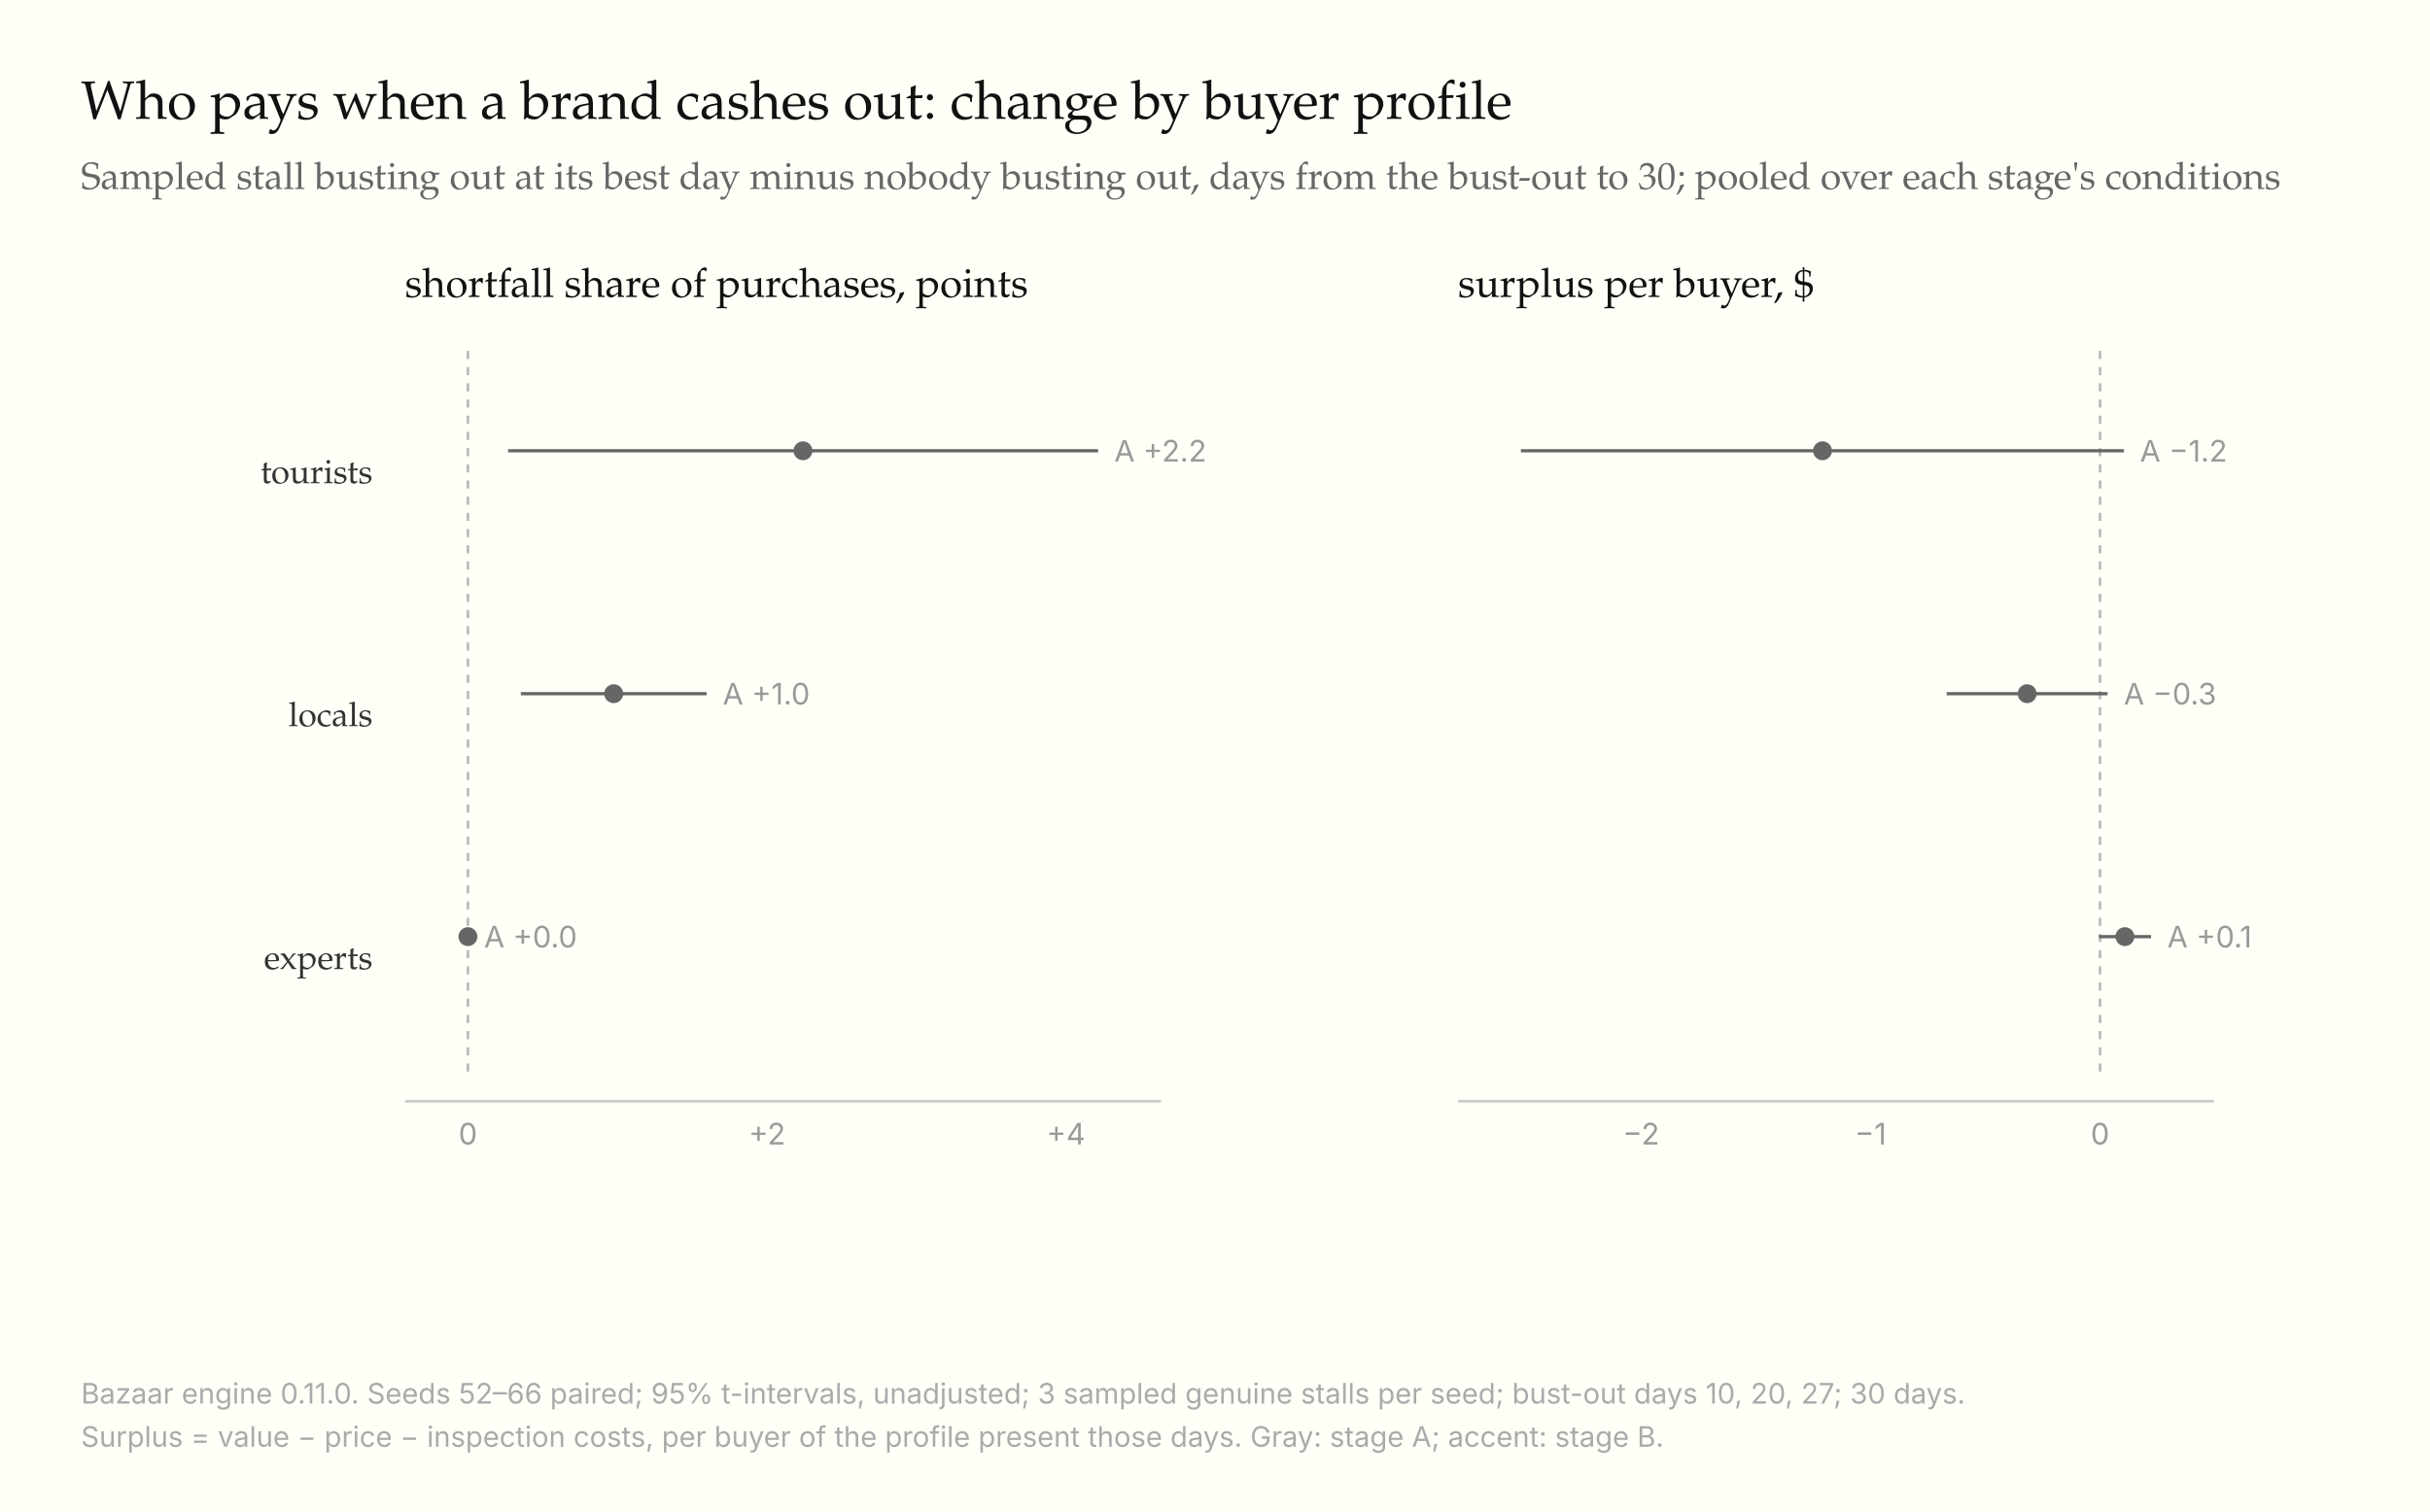
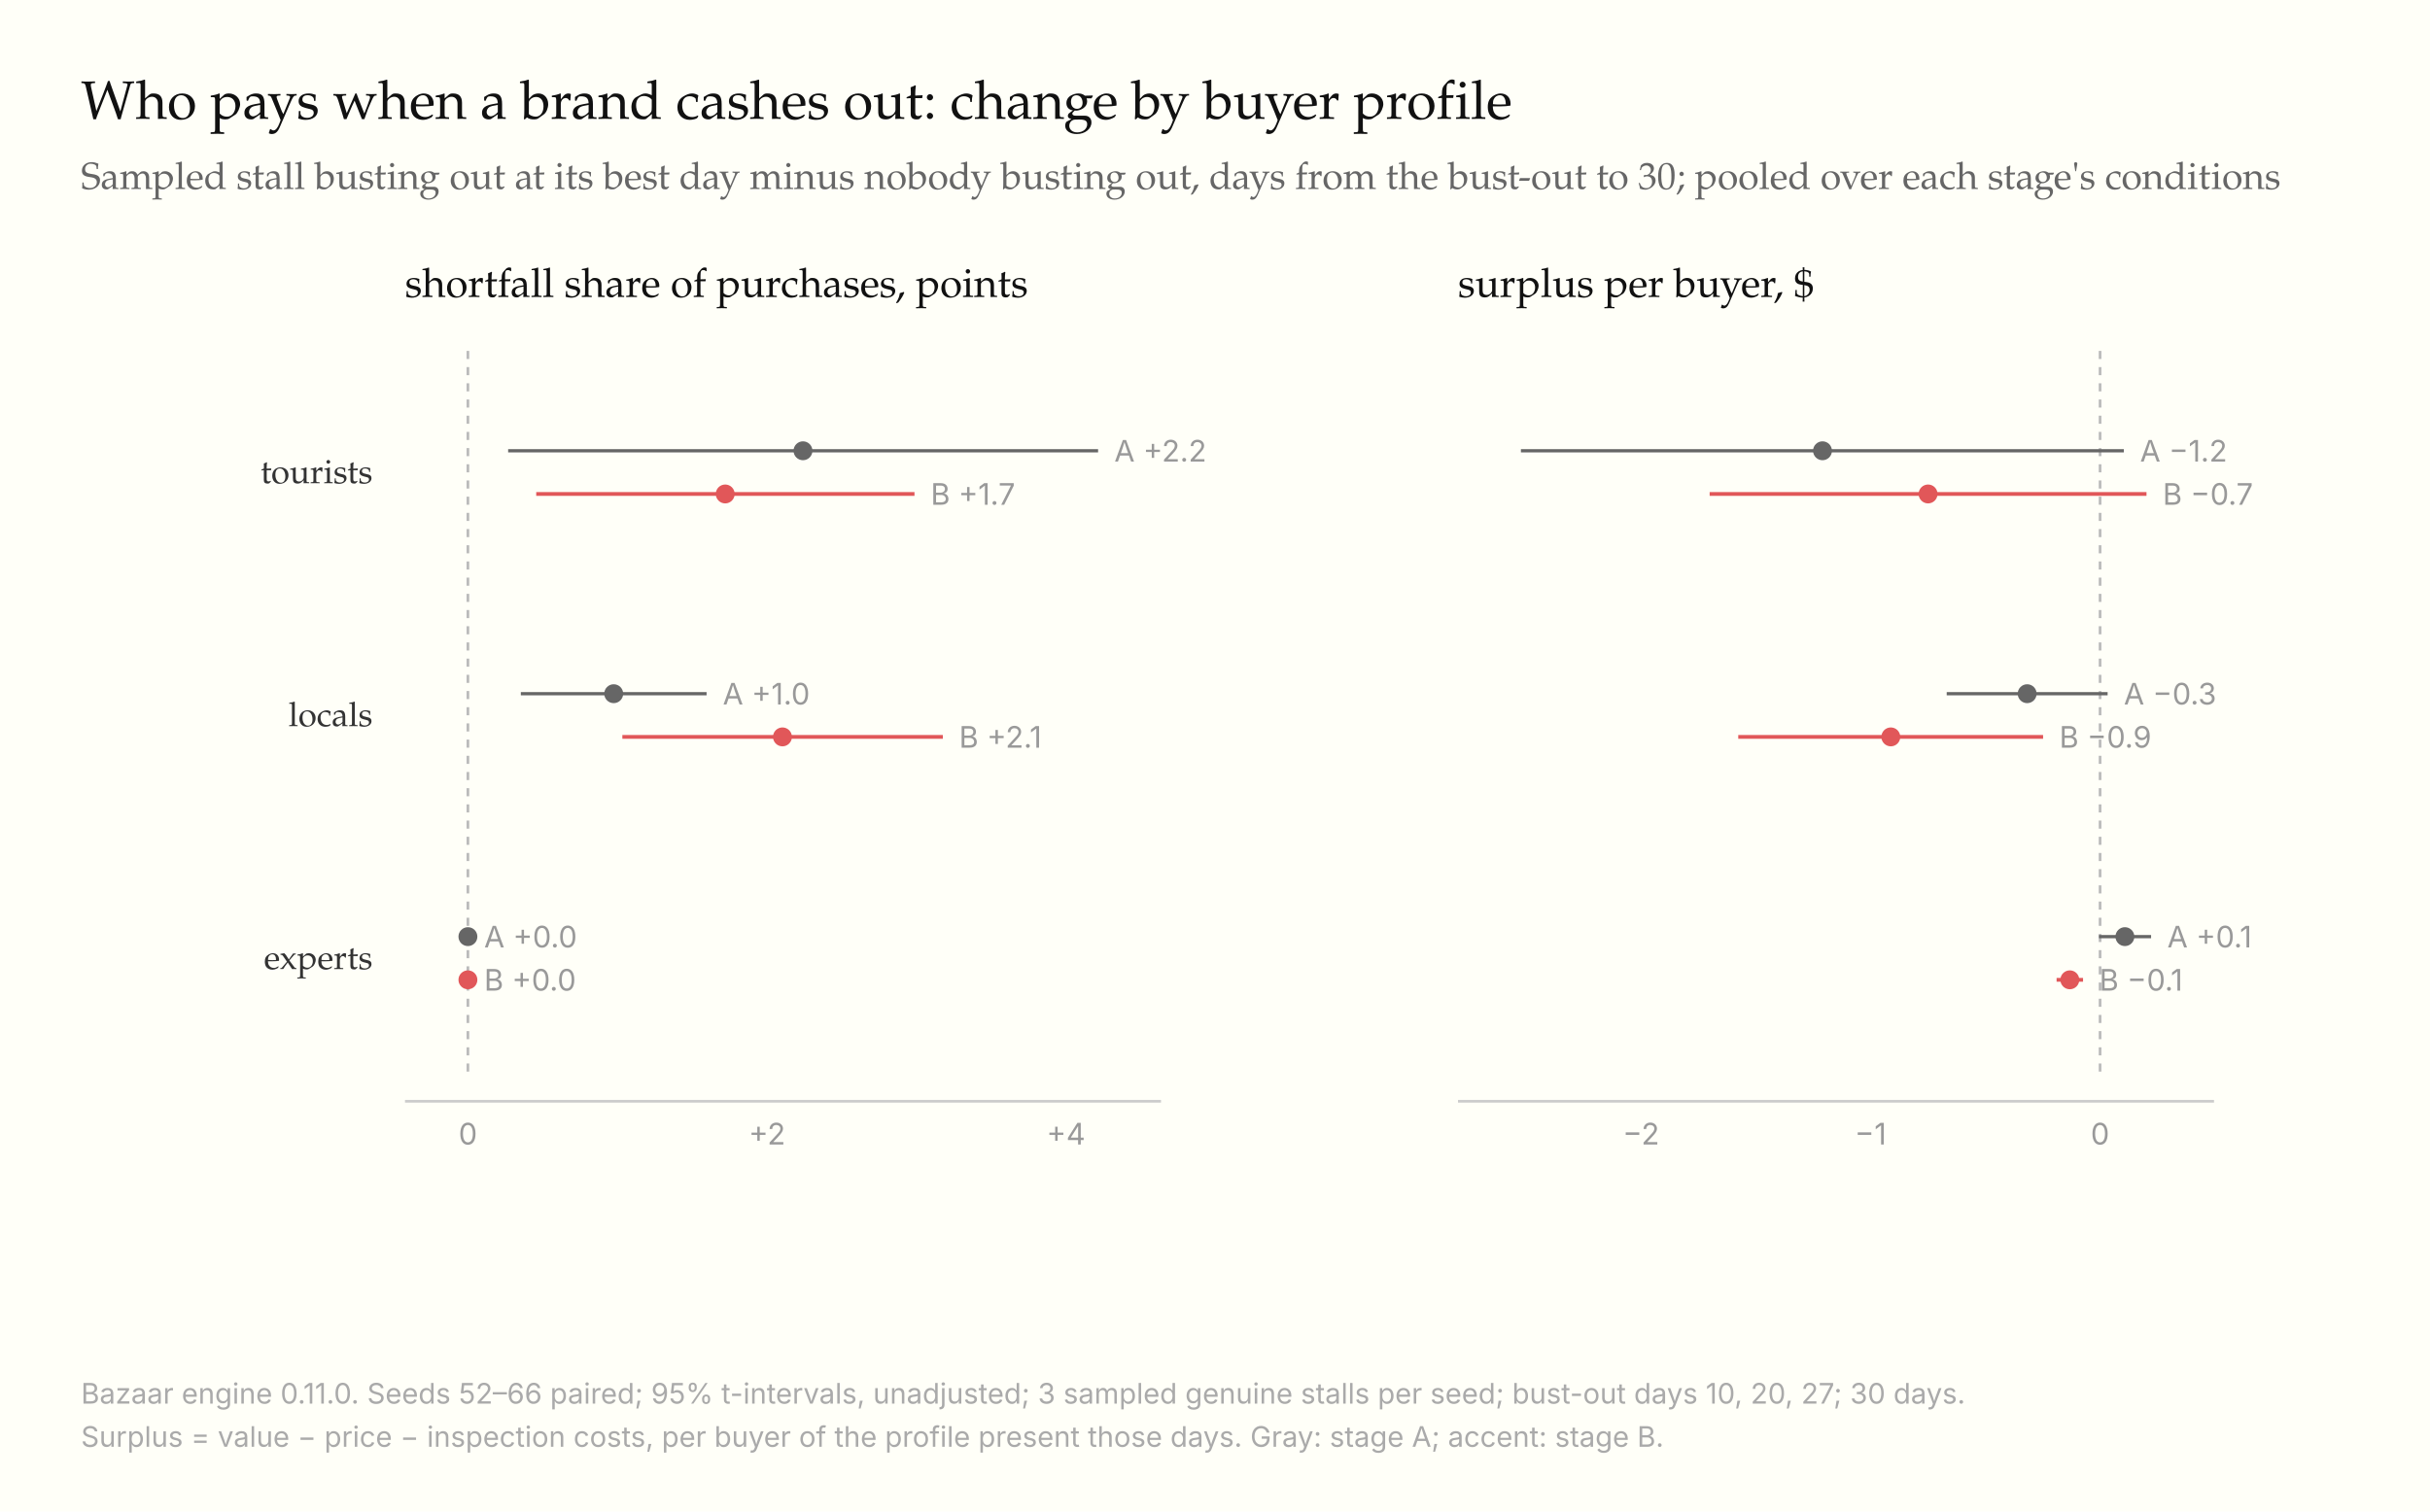
<svg xmlns="http://www.w3.org/2000/svg" viewBox="0 0 900 560" width="100%" role="img" aria-labelledby="t d">
  <style>.bg{fill:#fffff8} .t{font-family:"ET Book", "Palatino Linotype", Palatino, "Book Antiqua", Georgia, serif;fill:#111} .s{font-family:"ET Book", "Palatino Linotype", Palatino, "Book Antiqua", Georgia, serif;fill:#666} .k{font-family:system-ui,-apple-system,sans-serif;fill:#999;font-size:11px} .n{font-family:system-ui,-apple-system,sans-serif;fill:#aaa;font-size:10.5px} .lb{font-family:"ET Book", "Palatino Linotype", Palatino, "Book Antiqua", Georgia, serif;font-size:12.5px;fill:#333} .ax{stroke:#ccc;stroke-width:1} .zero{stroke:#bbb;stroke-width:1;stroke-dasharray:3 3} .ln{stroke:#666;stroke-width:1.6;fill:none} .ci{stroke:#666;stroke-width:1.2} .pt{fill:#666} .hl{fill:#e15759} .hlc{stroke:#e15759;stroke-width:1.4} .bar{fill:#7a7a7a} .bar31{fill:#bbb} .med{stroke:#e15759;stroke-width:1.4} .medt{fill:#e15759} .an{font-family:"ET Book", "Palatino Linotype", Palatino, "Book Antiqua", Georgia, serif;font-style:italic;font-size:12px;fill:#333} @media (prefers-color-scheme: dark){.bg{fill:#151515} .t{fill:#ddd} .s{fill:#999} .k{fill:#888} .n{fill:#666} .lb{fill:#bbb} .ax{stroke:#444} .zero{stroke:#555} .ln{stroke:#aaa} .ci{stroke:#aaa} .pt{fill:#aaa} .hl{fill:#fc8d62} .hlc{stroke:#fc8d62} .bar{fill:#999} .bar31{fill:#555} .med{stroke:#fc8d62} .medt{fill:#fc8d62} .an{fill:#bbb}}</style>
  <rect class="bg" x="0" y="0" width="900" height="560" />
  <text class="t" x="30" y="44" font-size="20">Who pays when a brand cashes out: change by buyer profile</text>
  <text class="s" x="30" y="70" font-size="14">Sampled stall busting out at its best day minus nobody busting out, days from the bust-out to 30; pooled over each stage's conditions</text>
  <text class="n" x="30" y="520">Bazaar engine 0.11.0. Seeds 52–66 paired; 95% t-intervals, unadjusted; 3 sampled genuine stalls per seed; bust-out days 10, 20, 27; 30 days.</text>
  <text class="n" x="30" y="536">Surplus = value − price − inspection costs, per buyer of the profile present those days. Gray: stage A; accent: stage B.</text>
  <text class="t" x="150" y="110" font-size="15">shortfall share of purchases, points</text>
  <line class="zero" x1="173.3" y1="130" x2="173.3" y2="400" />
  <text class="lb" x="138" y="179.0" text-anchor="end">tourists</text>
  <line class="ci" x1="188.2" y1="167.0" x2="406.7" y2="167.0" />
  <circle class="pt" cx="297.4" cy="167.0" r="3.5" />
  <text class="k" x="412.7" y="171.0">A +2.2</text>
+   <line class="hlc" x1="198.6" y1="183.0" x2="338.7" y2="183.0" />
+   <circle class="hl" cx="268.6" cy="183.0" r="3.5" />
+   <text class="k" x="344.7" y="187.0">B +1.7</text>
  <text class="lb" x="138" y="269.0" text-anchor="end">locals</text>
  <line class="ci" x1="192.9" y1="257.0" x2="261.7" y2="257.0" />
  <circle class="pt" cx="227.3" cy="257.0" r="3.5" />
  <text class="k" x="267.7" y="261.0">A +1.0</text>
+   <line class="hlc" x1="230.5" y1="273.0" x2="349.2" y2="273.0" />
+   <circle class="hl" cx="289.8" cy="273.0" r="3.5" />
+   <text class="k" x="355.2" y="277.0">B +2.1</text>
  <text class="lb" x="138" y="359.0" text-anchor="end">experts</text>
  <line class="ci" x1="173.3" y1="347.0" x2="173.3" y2="347.0" />
  <circle class="pt" cx="173.3" cy="347.0" r="3.5" />
  <text class="k" x="179.3" y="351.0">A +0.0</text>
+   <line class="hlc" x1="173.3" y1="363.0" x2="173.3" y2="363.0" />
+   <circle class="hl" cx="173.3" cy="363.0" r="3.5" />
+   <text class="k" x="179.3" y="367.0">B +0.0</text>
  <line class="ax" x1="150" y1="408" x2="430" y2="408" />
  <text class="k" x="173.3" y="424" text-anchor="middle">0</text>
  <text class="k" x="284.1" y="424" text-anchor="middle">+2</text>
  <text class="k" x="394.8" y="424" text-anchor="middle">+4</text>
  <text class="t" x="540" y="110" font-size="15">surplus per buyer, $</text>
  <line class="zero" x1="777.8" y1="130" x2="777.8" y2="400" />
  <line class="ci" x1="563.3" y1="167.0" x2="786.6" y2="167.0" />
  <circle class="pt" cx="675.0" cy="167.0" r="3.5" />
  <text class="k" x="792.6" y="171.0">A −1.2</text>
+   <line class="hlc" x1="633.2" y1="183.0" x2="795.0" y2="183.0" />
+   <circle class="hl" cx="714.1" cy="183.0" r="3.5" />
+   <text class="k" x="801.0" y="187.0">B −0.7</text>
  <line class="ci" x1="721.0" y1="257.0" x2="780.6" y2="257.0" />
  <circle class="pt" cx="750.8" cy="257.0" r="3.5" />
  <text class="k" x="786.6" y="261.0">A −0.3</text>
+   <line class="hlc" x1="643.8" y1="273.0" x2="756.7" y2="273.0" />
+   <circle class="hl" cx="700.3" cy="273.0" r="3.5" />
+   <text class="k" x="762.7" y="277.0">B −0.9</text>
  <line class="ci" x1="777.4" y1="347.0" x2="796.7" y2="347.0" />
  <circle class="pt" cx="787.0" cy="347.0" r="3.5" />
  <text class="k" x="802.7" y="351.0">A +0.1</text>
+   <line class="hlc" x1="761.7" y1="363.0" x2="771.5" y2="363.0" />
+   <circle class="hl" cx="766.6" cy="363.0" r="3.5" />
+   <text class="k" x="777.5" y="367.0">B −0.1</text>
  <line class="ax" x1="540" y1="408" x2="820" y2="408" />
  <text class="k" x="607.8" y="424" text-anchor="middle">−2</text>
  <text class="k" x="692.8" y="424" text-anchor="middle">−1</text>
  <text class="k" x="777.8" y="424" text-anchor="middle">0</text>
</svg>
